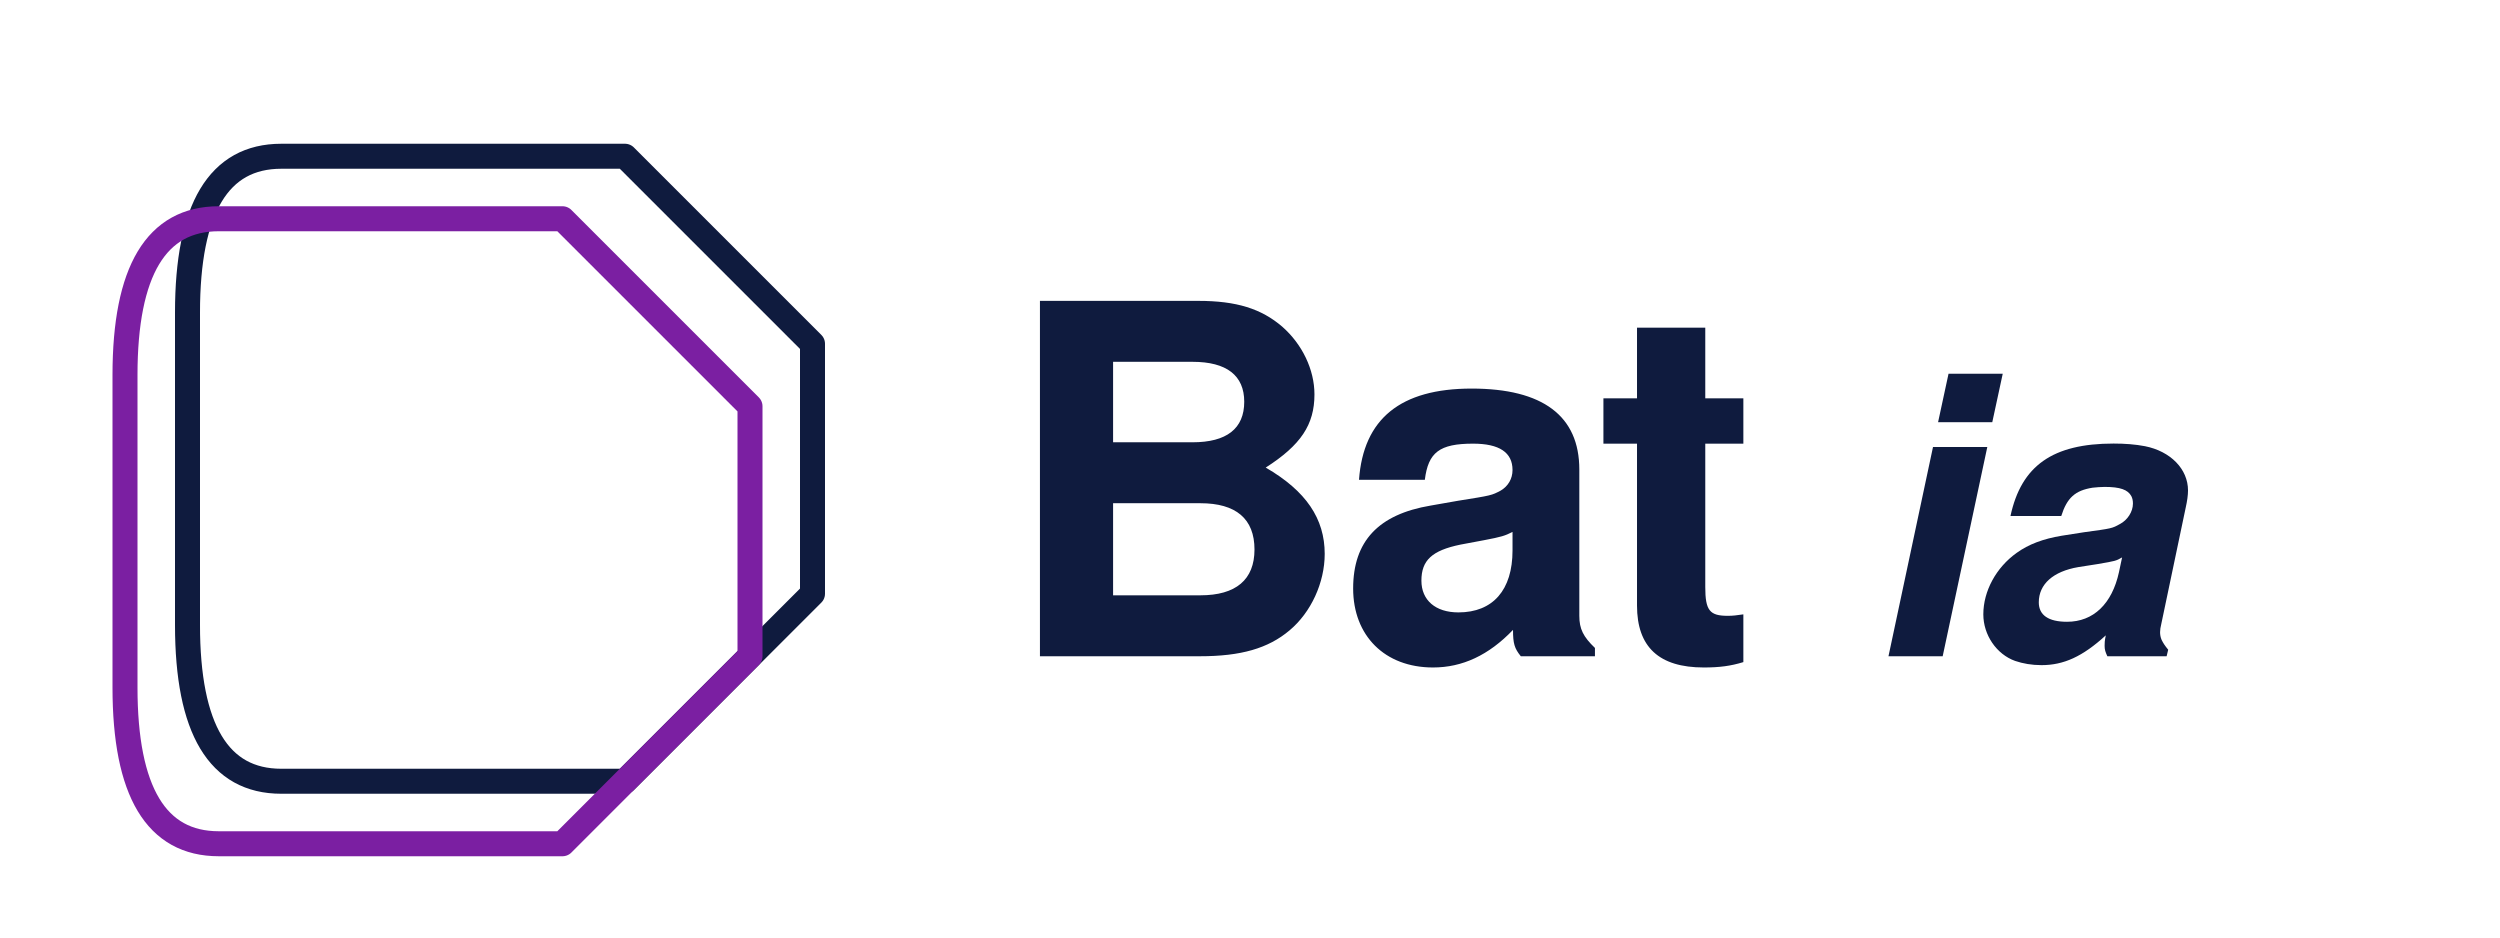
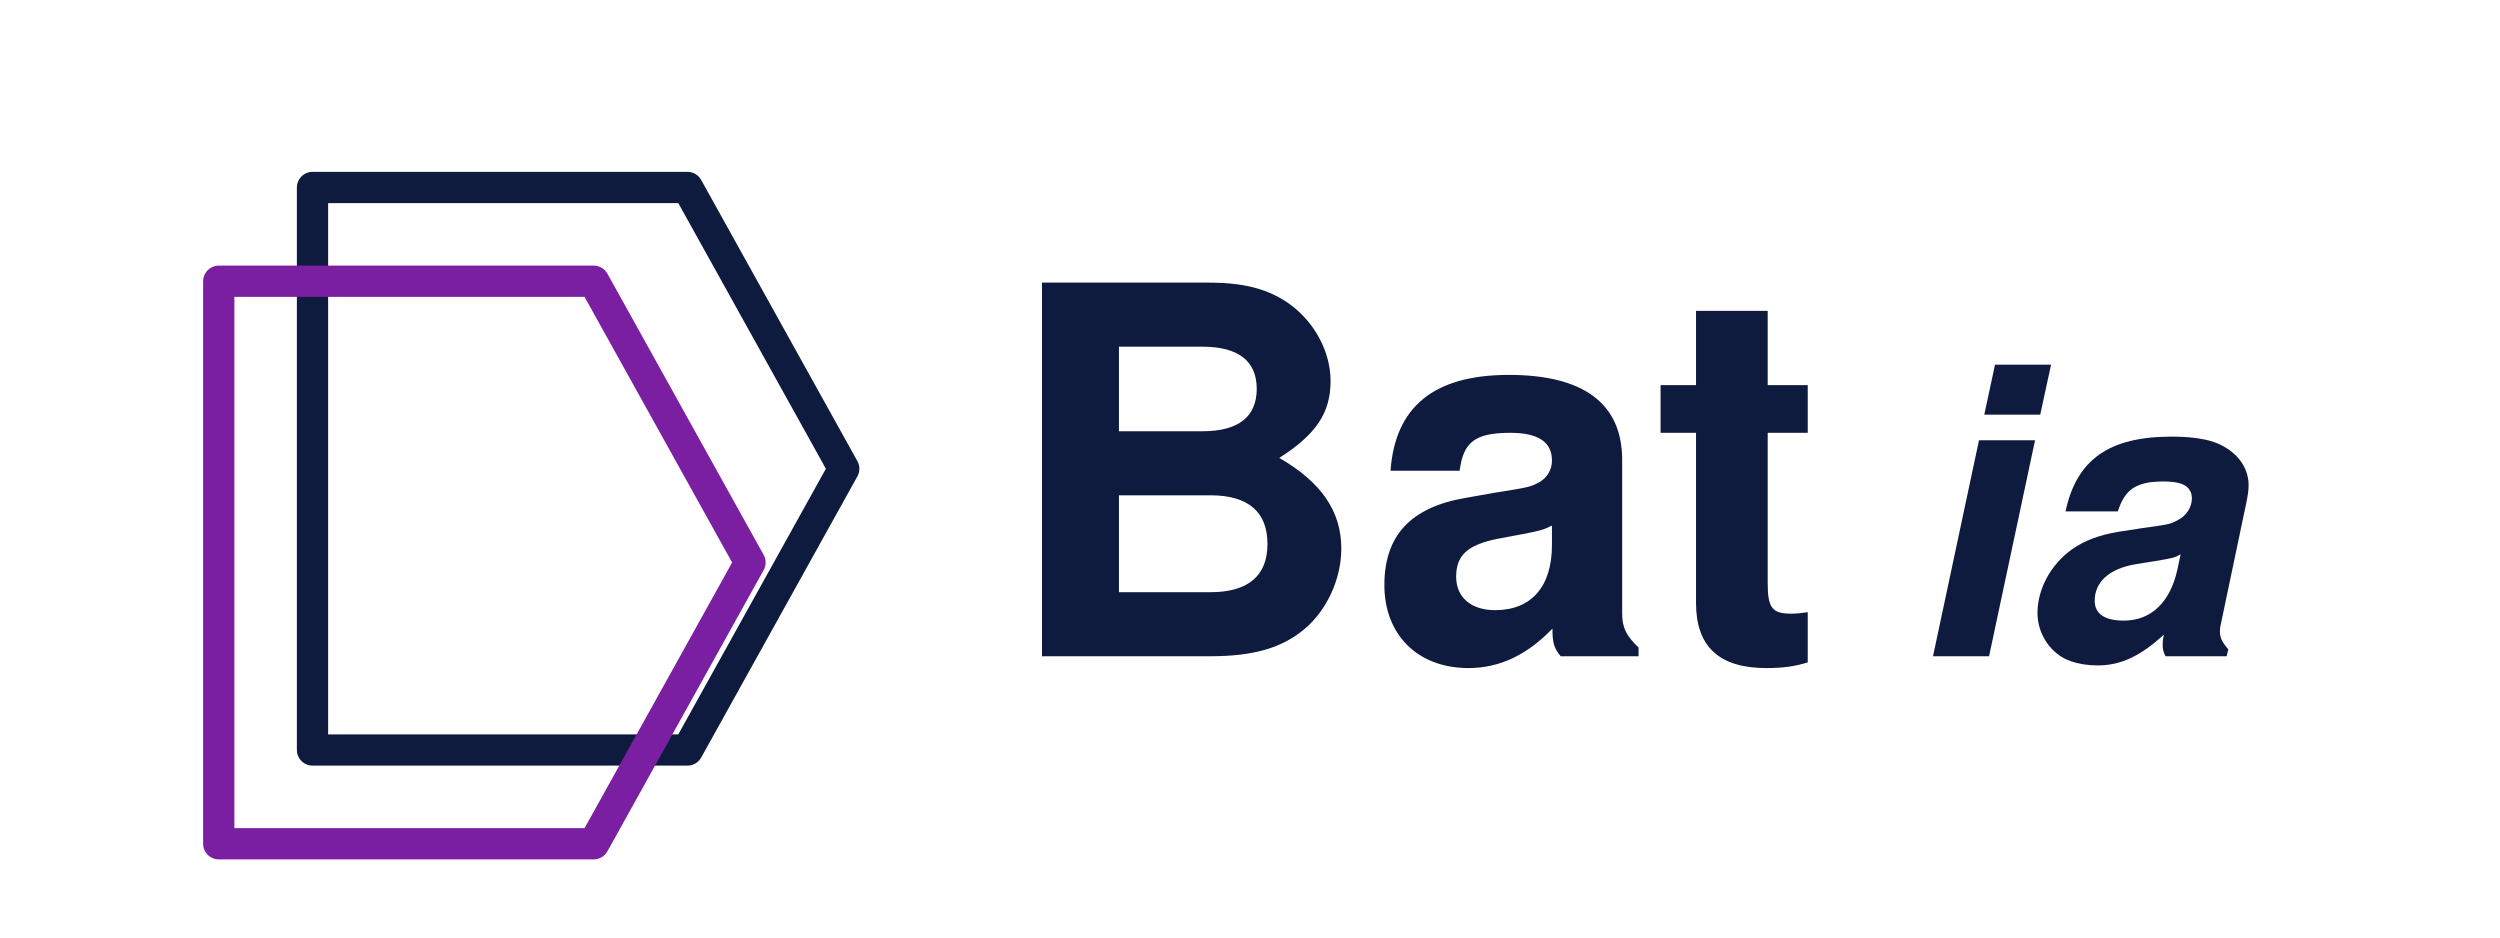
<svg xmlns="http://www.w3.org/2000/svg" viewBox="0 0 400 150">
-   <path d="M 45 25 L 100 25 L 130 55 L 130 95 L 100 125 L 45 125 Q 30 125 30 100 L 30 50 Q 30 25 45 25 Z" fill="none" stroke="#0F1B3E" stroke-width="4" stroke-linejoin="round" stroke-linecap="round" />
-   <path d="M 35 35 L 90 35 L 120 65 L 120 105 L 90 135 L 35 135 Q 20 135 20 110 L 20 60 Q 20 35 35 35 Z" fill="none" stroke="#7B1FA2" stroke-width="4" stroke-linejoin="round" stroke-linecap="round" />
-   <text x="160" y="105" font-family="Helvetica,Arial,sans-serif" font-weight="900" font-size="78" fill="#0F1B3E" letter-spacing="-2">Bat</text>
-   <text x="298" y="105" font-family="Helvetica,Arial,sans-serif" font-style="italic" font-weight="600" font-size="62" fill="#0F1B3E" letter-spacing="-1">ia</text>
+   <path d="M 50 30 L 110 30 L 135 75 L 110 120 L 50 120 Z" fill="none" stroke="#0F1B3E" stroke-width="5" stroke-linejoin="round" stroke-linecap="round" />
+   <path d="M 35 45 L 95 45 L 120 90 L 95 135 L 35 135 Z" fill="none" stroke="#7B1FA2" stroke-width="5" stroke-linejoin="round" stroke-linecap="round" />
+   <text x="160" y="105" font-family="Helvetica,Arial,sans-serif" font-weight="900" font-size="82" fill="#0F1B3E">Bat</text>
+   <text x="305" y="105" font-family="Helvetica,Arial,sans-serif" font-style="italic" font-weight="600" font-size="64" fill="#0F1B3E">ia</text>
</svg>
